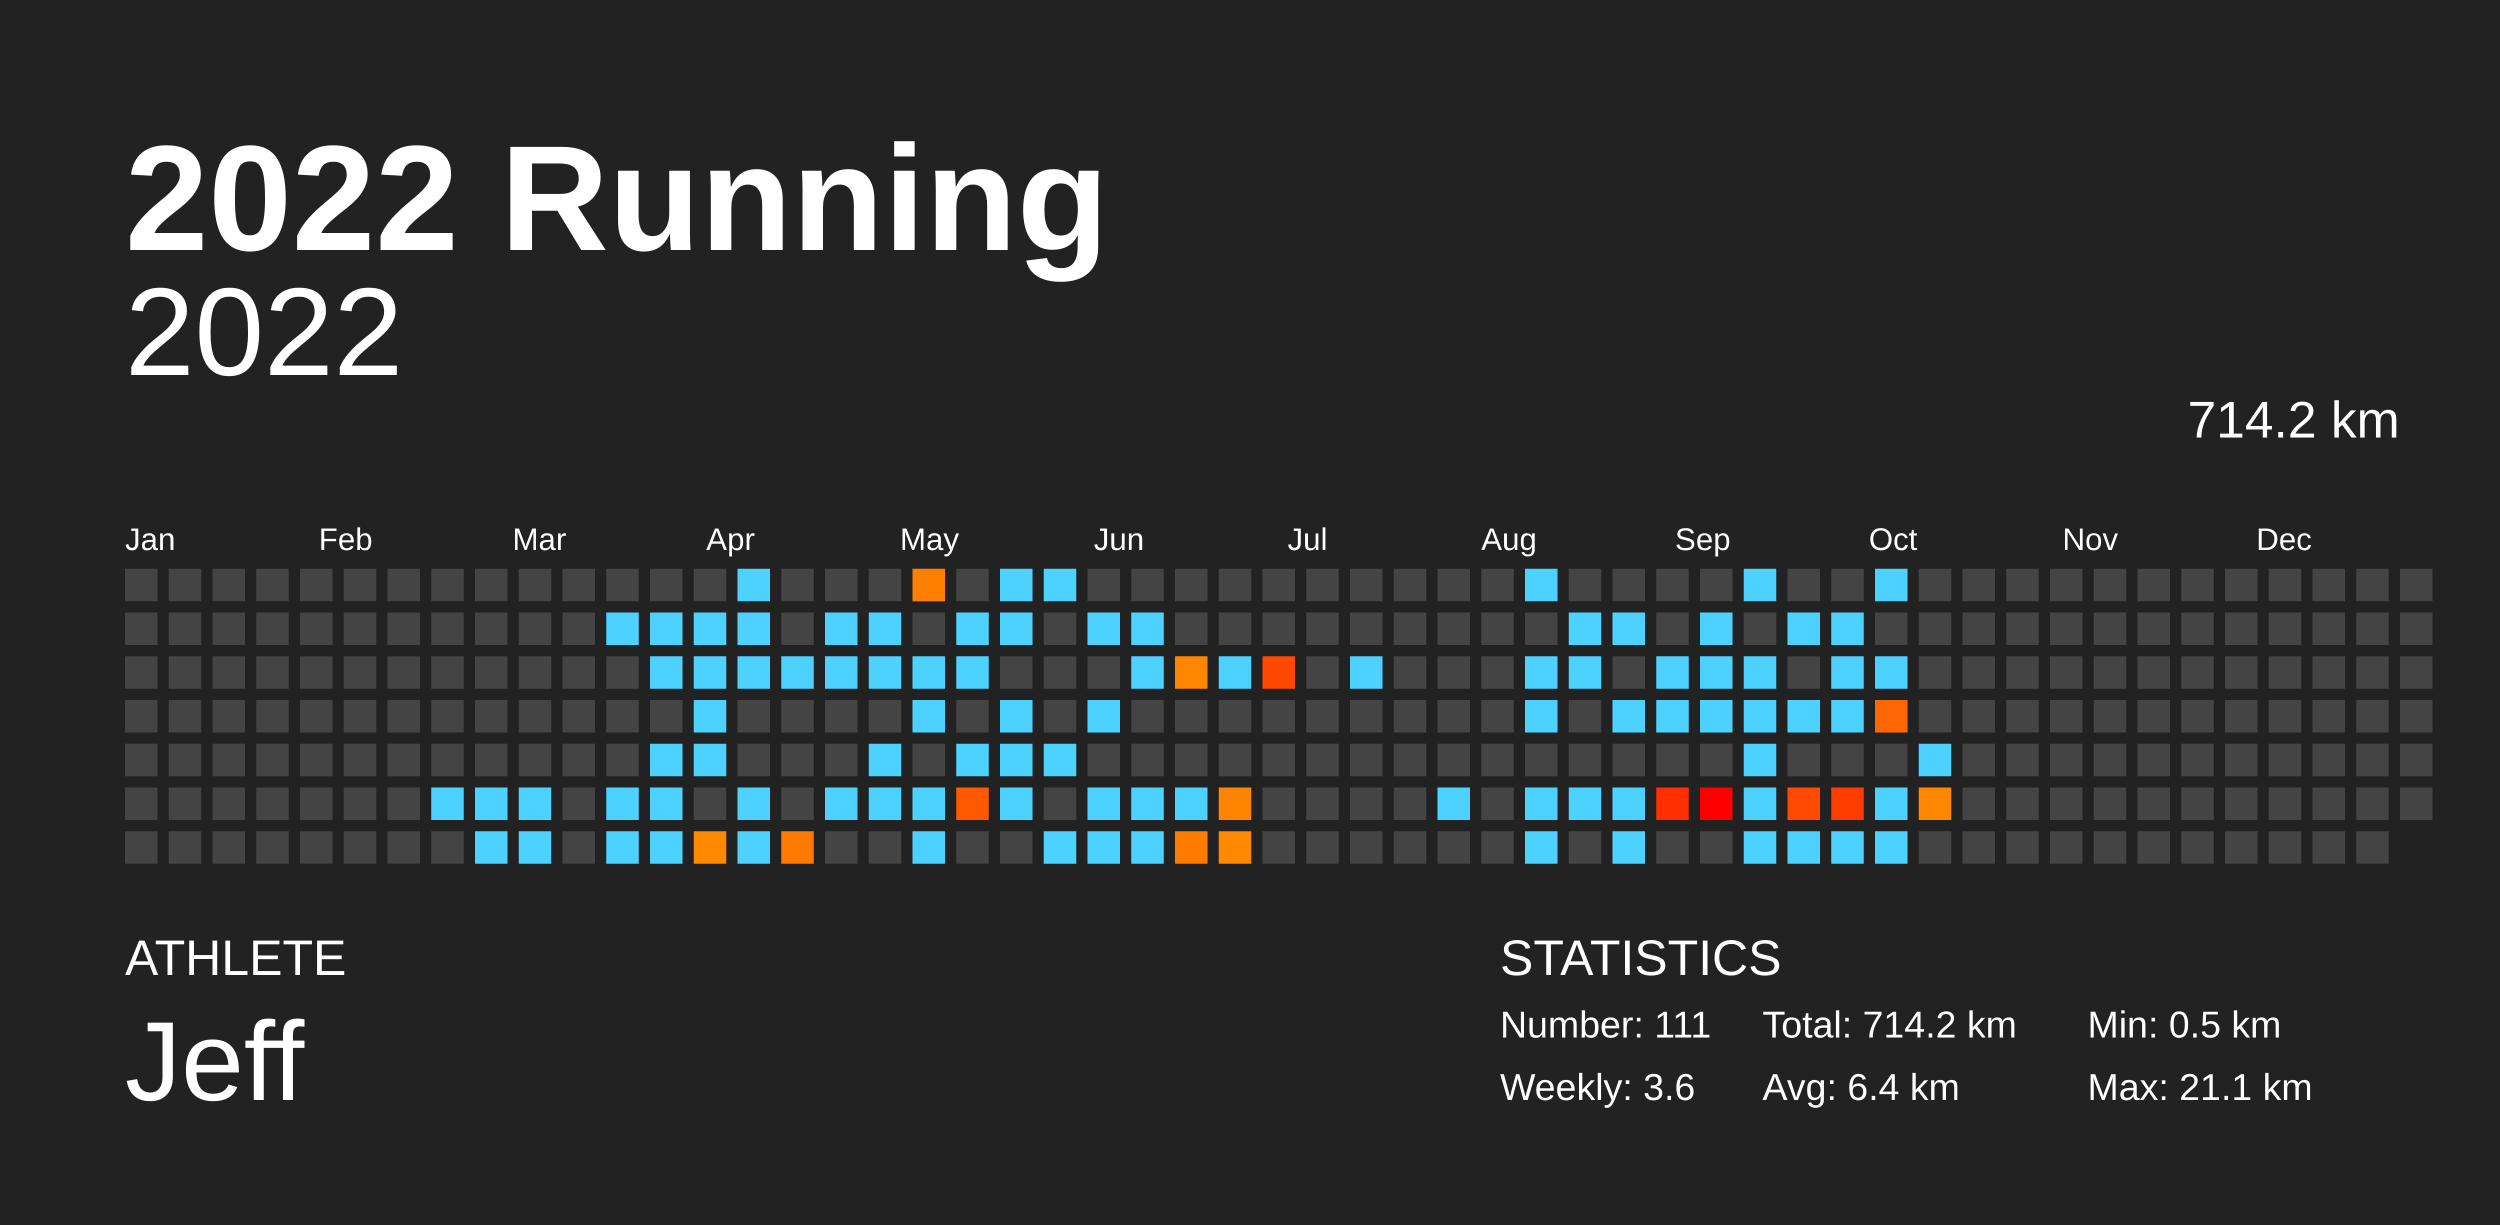
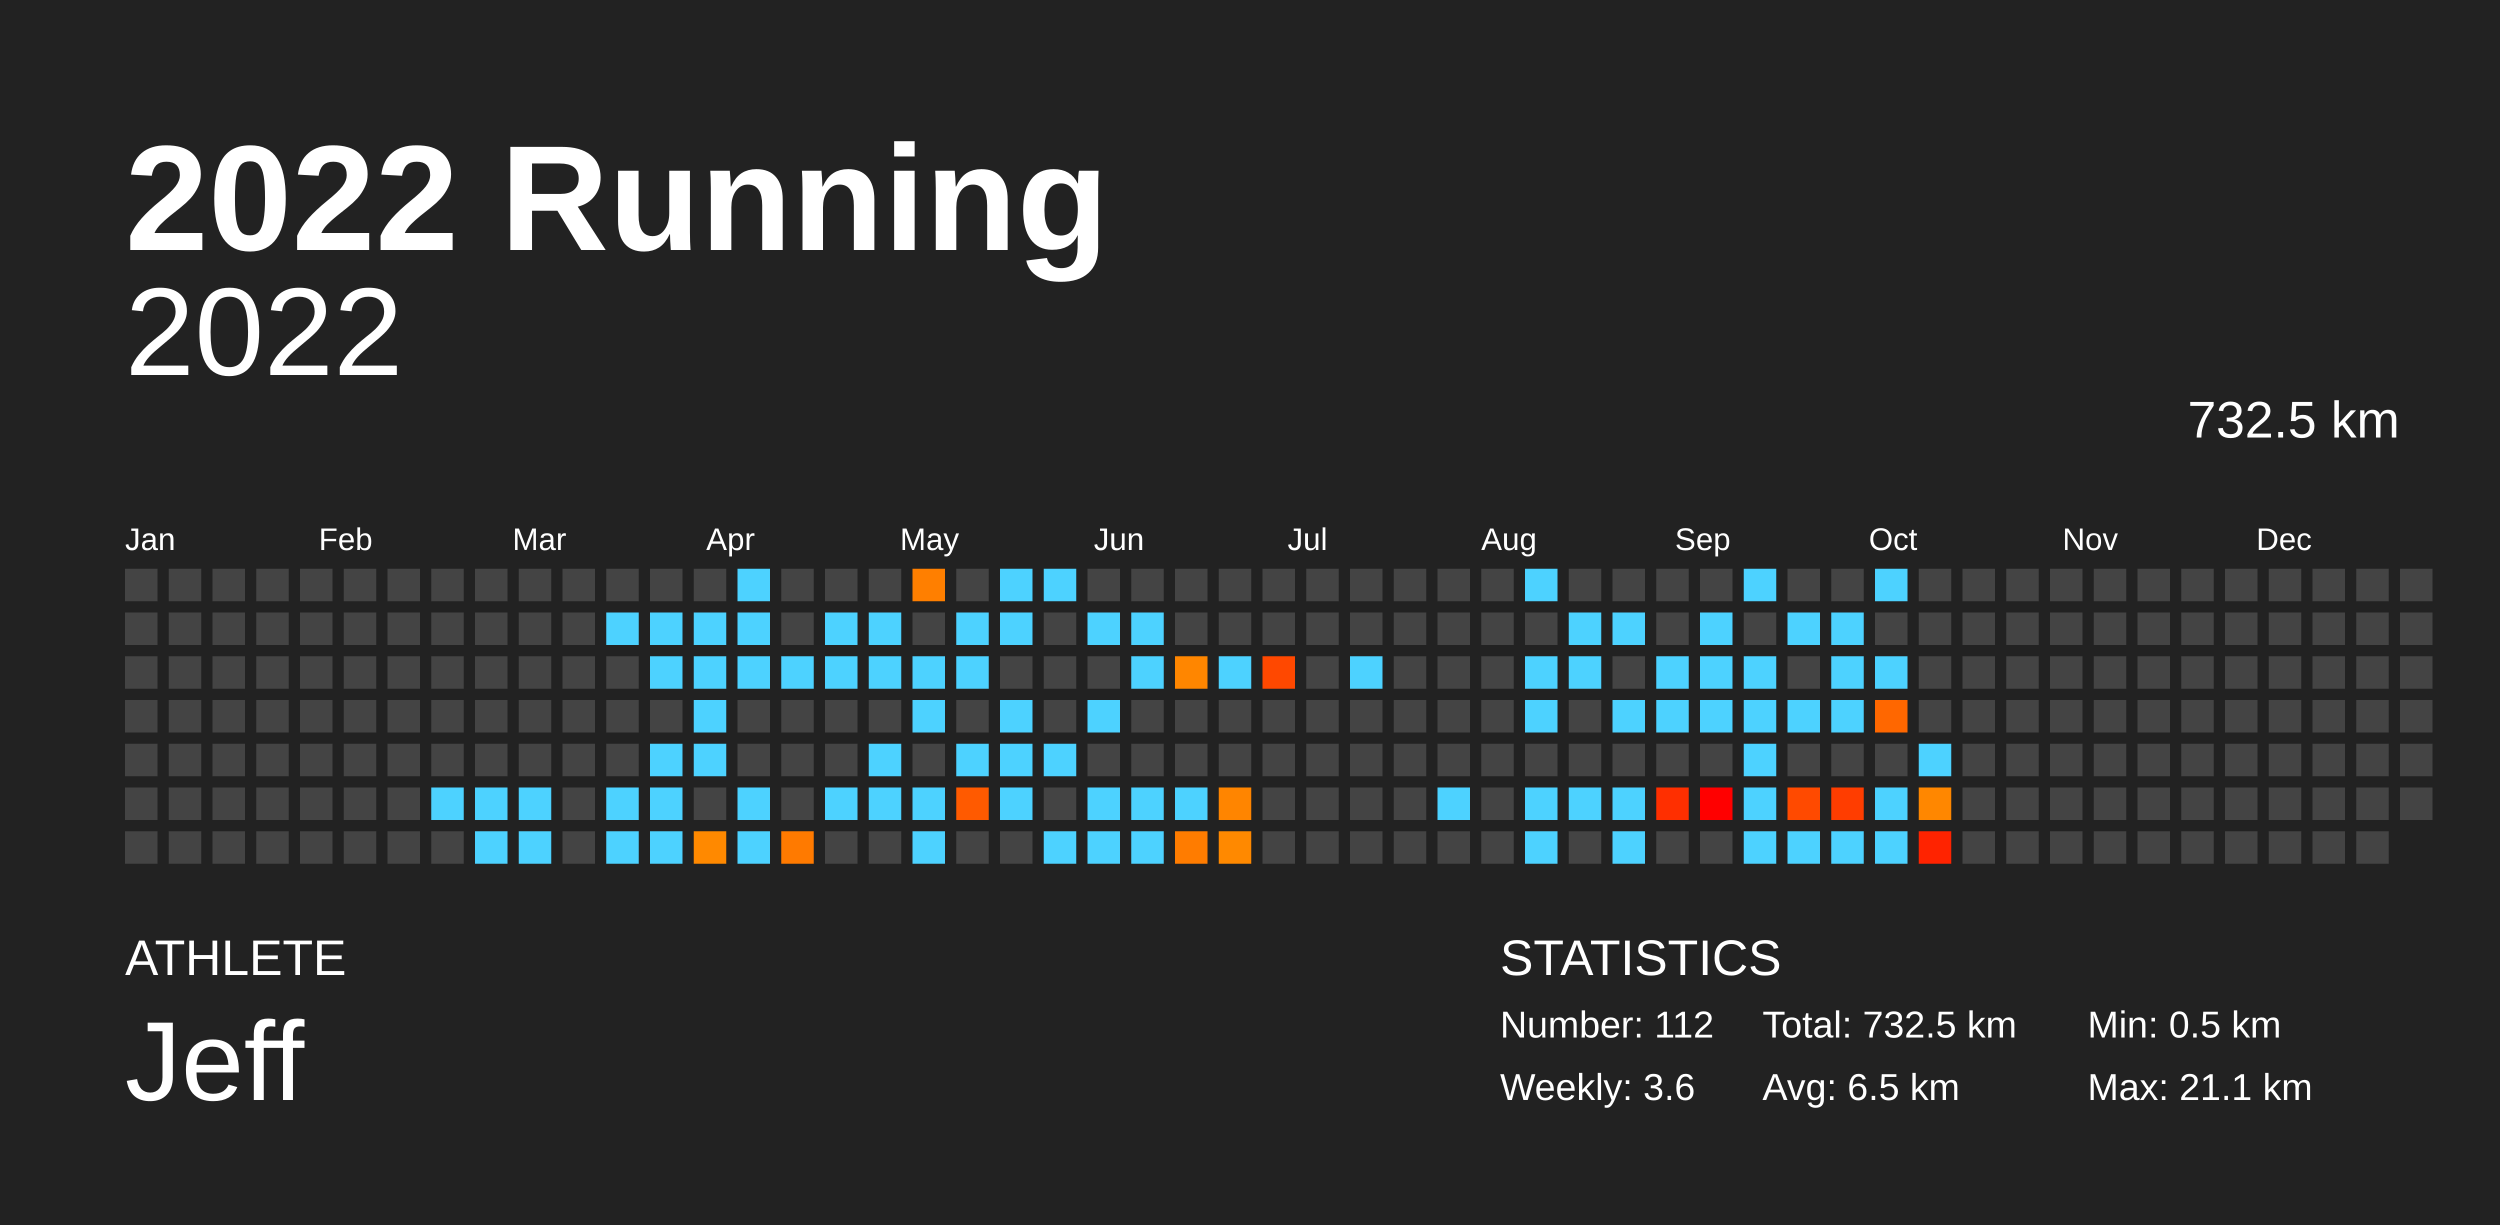
<svg xmlns="http://www.w3.org/2000/svg" baseProfile="full" height="98mm" version="1.1" viewBox="0,0,200,98" width="200mm">
  <defs />
  <rect fill="#222222" height="98" width="200" x="0" y="0" />
  <text fill="#FFFFFF" style="font-size:12px; font-family:Arial; font-weight:bold;" x="10" y="20">2022 Running</text>
  <text fill="#FFFFFF" style="font-size:4px; font-family:Arial" x="10" y="78">ATHLETE</text>
  <text fill="#FFFFFF" style="font-size:9px; font-family:Arial" x="10" y="88">Jeff</text>
  <text fill="#FFFFFF" style="font-size:4px; font-family:Arial" x="120" y="78">STATISTICS</text>
-   <text fill="#FFFFFF" style="font-size:3px; font-family:Arial" x="120" y="83">Number: 111</text>
+   <text fill="#FFFFFF" style="font-size:3px; font-family:Arial" x="120" y="83">Number: 112</text>
  <text fill="#FFFFFF" style="font-size:3px; font-family:Arial" x="120" y="88">Weekly: 3.6</text>
-   <text fill="#FFFFFF" style="font-size:3px; font-family:Arial" x="141" y="83">Total: 714.2 km</text>
-   <text fill="#FFFFFF" style="font-size:3px; font-family:Arial" x="141" y="88">Avg: 6.4 km</text>
+   <text fill="#FFFFFF" style="font-size:3px; font-family:Arial" x="141" y="83">Total: 732.5 km</text>
+   <text fill="#FFFFFF" style="font-size:3px; font-family:Arial" x="141" y="88">Avg: 6.5 km</text>
  <text fill="#FFFFFF" style="font-size:3px; font-family:Arial" x="167" y="83">Min: 0.5 km</text>
  <text fill="#FFFFFF" style="font-size:3px; font-family:Arial" x="167" y="88">Max: 21.1 km</text>
  <text alignment-baseline="hanging" fill="#FFFFFF" style="font-size:10.0px; font-family:Arial;" x="10" y="30">2022</text>
-   <text alignment-baseline="hanging" fill="#FFFFFF" style="font-size:4.125px; font-family:Arial;" x="175" y="35">714.2 km</text>
+   <text alignment-baseline="hanging" fill="#FFFFFF" style="font-size:4.125px; font-family:Arial;" x="175" y="35">732.5 km</text>
  <text fill="#FFFFFF" style="font-size:2.5px; font-family:Arial" x="10.0" y="44">Jan</text>
  <text fill="#FFFFFF" style="font-size:2.5px; font-family:Arial" x="25.5" y="44">Feb</text>
  <text fill="#FFFFFF" style="font-size:2.5px; font-family:Arial" x="41.0" y="44">Mar</text>
  <text fill="#FFFFFF" style="font-size:2.5px; font-family:Arial" x="56.5" y="44">Apr</text>
  <text fill="#FFFFFF" style="font-size:2.5px; font-family:Arial" x="72.0" y="44">May</text>
  <text fill="#FFFFFF" style="font-size:2.5px; font-family:Arial" x="87.5" y="44">Jun</text>
  <text fill="#FFFFFF" style="font-size:2.5px; font-family:Arial" x="103.0" y="44">Jul</text>
  <text fill="#FFFFFF" style="font-size:2.5px; font-family:Arial" x="118.5" y="44">Aug</text>
  <text fill="#FFFFFF" style="font-size:2.5px; font-family:Arial" x="134.0" y="44">Sep</text>
  <text fill="#FFFFFF" style="font-size:2.5px; font-family:Arial" x="149.5" y="44">Oct</text>
  <text fill="#FFFFFF" style="font-size:2.5px; font-family:Arial" x="165.0" y="44">Nov</text>
  <text fill="#FFFFFF" style="font-size:2.5px; font-family:Arial" x="180.5" y="44">Dec</text>
  <rect fill="#444444" height="2.6" width="2.6" x="10.0" y="45.5" />
  <rect fill="#444444" height="2.6" width="2.6" x="10.0" y="49.0" />
  <rect fill="#444444" height="2.6" width="2.6" x="10.0" y="52.5" />
  <rect fill="#444444" height="2.6" width="2.6" x="10.0" y="56.0" />
  <rect fill="#444444" height="2.6" width="2.6" x="10.0" y="59.5" />
  <rect fill="#444444" height="2.6" width="2.6" x="10.0" y="63.0" />
  <rect fill="#444444" height="2.6" width="2.6" x="10.0" y="66.5" />
  <rect fill="#444444" height="2.6" width="2.6" x="13.5" y="45.5" />
  <rect fill="#444444" height="2.6" width="2.6" x="13.5" y="49.0" />
  <rect fill="#444444" height="2.6" width="2.6" x="13.5" y="52.5" />
  <rect fill="#444444" height="2.6" width="2.6" x="13.5" y="56.0" />
  <rect fill="#444444" height="2.6" width="2.6" x="13.5" y="59.5" />
  <rect fill="#444444" height="2.6" width="2.6" x="13.5" y="63.0" />
  <rect fill="#444444" height="2.6" width="2.6" x="13.5" y="66.5" />
  <rect fill="#444444" height="2.6" width="2.6" x="17.0" y="45.5" />
  <rect fill="#444444" height="2.6" width="2.6" x="17.0" y="49.0" />
  <rect fill="#444444" height="2.6" width="2.6" x="17.0" y="52.5" />
  <rect fill="#444444" height="2.6" width="2.6" x="17.0" y="56.0" />
  <rect fill="#444444" height="2.6" width="2.6" x="17.0" y="59.5" />
  <rect fill="#444444" height="2.6" width="2.6" x="17.0" y="63.0" />
  <rect fill="#444444" height="2.6" width="2.6" x="17.0" y="66.5" />
  <rect fill="#444444" height="2.6" width="2.6" x="20.5" y="45.5" />
  <rect fill="#444444" height="2.6" width="2.6" x="20.5" y="49.0" />
  <rect fill="#444444" height="2.6" width="2.6" x="20.5" y="52.5" />
  <rect fill="#444444" height="2.6" width="2.6" x="20.5" y="56.0" />
  <rect fill="#444444" height="2.6" width="2.6" x="20.5" y="59.5" />
  <rect fill="#444444" height="2.6" width="2.6" x="20.5" y="63.0" />
  <rect fill="#444444" height="2.6" width="2.6" x="20.5" y="66.5" />
  <rect fill="#444444" height="2.6" width="2.6" x="24.0" y="45.5" />
  <rect fill="#444444" height="2.6" width="2.6" x="24.0" y="49.0" />
  <rect fill="#444444" height="2.6" width="2.6" x="24.0" y="52.5" />
  <rect fill="#444444" height="2.6" width="2.6" x="24.0" y="56.0" />
  <rect fill="#444444" height="2.6" width="2.6" x="24.0" y="59.5" />
  <rect fill="#444444" height="2.6" width="2.6" x="24.0" y="63.0" />
  <rect fill="#444444" height="2.6" width="2.6" x="24.0" y="66.5" />
  <rect fill="#444444" height="2.6" width="2.6" x="27.5" y="45.5" />
  <rect fill="#444444" height="2.6" width="2.6" x="27.5" y="49.0" />
  <rect fill="#444444" height="2.6" width="2.6" x="27.5" y="52.5" />
  <rect fill="#444444" height="2.6" width="2.6" x="27.5" y="56.0" />
  <rect fill="#444444" height="2.6" width="2.6" x="27.5" y="59.5" />
  <rect fill="#444444" height="2.6" width="2.6" x="27.5" y="63.0" />
  <rect fill="#444444" height="2.6" width="2.6" x="27.5" y="66.5" />
  <rect fill="#444444" height="2.6" width="2.6" x="31.0" y="45.5" />
  <rect fill="#444444" height="2.6" width="2.6" x="31.0" y="49.0" />
  <rect fill="#444444" height="2.6" width="2.6" x="31.0" y="52.5" />
  <rect fill="#444444" height="2.6" width="2.6" x="31.0" y="56.0" />
  <rect fill="#444444" height="2.6" width="2.6" x="31.0" y="59.5" />
  <rect fill="#444444" height="2.6" width="2.6" x="31.0" y="63.0" />
  <rect fill="#444444" height="2.6" width="2.6" x="31.0" y="66.5" />
  <rect fill="#444444" height="2.6" width="2.6" x="34.5" y="45.5" />
  <rect fill="#444444" height="2.6" width="2.6" x="34.5" y="49.0" />
  <rect fill="#444444" height="2.6" width="2.6" x="34.5" y="52.5" />
  <rect fill="#444444" height="2.6" width="2.6" x="34.5" y="56.0" />
  <rect fill="#444444" height="2.6" width="2.6" x="34.5" y="59.5" />
  <rect fill="#4dd2ff" height="2.6" width="2.6" x="34.5" y="63.0" />
  <rect fill="#444444" height="2.6" width="2.6" x="34.5" y="66.5" />
  <rect fill="#444444" height="2.6" width="2.6" x="38.0" y="45.5" />
  <rect fill="#444444" height="2.6" width="2.6" x="38.0" y="49.0" />
  <rect fill="#444444" height="2.6" width="2.6" x="38.0" y="52.5" />
  <rect fill="#444444" height="2.6" width="2.6" x="38.0" y="56.0" />
  <rect fill="#444444" height="2.6" width="2.6" x="38.0" y="59.5" />
  <rect fill="#4dd2ff" height="2.6" width="2.6" x="38.0" y="63.0" />
  <rect fill="#4dd2ff" height="2.6" width="2.6" x="38.0" y="66.5" />
  <rect fill="#444444" height="2.6" width="2.6" x="41.5" y="45.5" />
  <rect fill="#444444" height="2.6" width="2.6" x="41.5" y="49.0" />
  <rect fill="#444444" height="2.6" width="2.6" x="41.5" y="52.5" />
  <rect fill="#444444" height="2.6" width="2.6" x="41.5" y="56.0" />
  <rect fill="#444444" height="2.6" width="2.6" x="41.5" y="59.5" />
  <rect fill="#4dd2ff" height="2.6" width="2.6" x="41.5" y="63.0" />
  <rect fill="#4dd2ff" height="2.6" width="2.6" x="41.5" y="66.5" />
  <rect fill="#444444" height="2.6" width="2.6" x="45.0" y="45.5" />
  <rect fill="#444444" height="2.6" width="2.6" x="45.0" y="49.0" />
  <rect fill="#444444" height="2.6" width="2.6" x="45.0" y="52.5" />
  <rect fill="#444444" height="2.6" width="2.6" x="45.0" y="56.0" />
  <rect fill="#444444" height="2.6" width="2.6" x="45.0" y="59.5" />
  <rect fill="#444444" height="2.6" width="2.6" x="45.0" y="63.0" />
  <rect fill="#444444" height="2.6" width="2.6" x="45.0" y="66.5" />
  <rect fill="#444444" height="2.6" width="2.6" x="48.5" y="45.5" />
  <rect fill="#4dd2ff" height="2.6" width="2.6" x="48.5" y="49.0" />
  <rect fill="#444444" height="2.6" width="2.6" x="48.5" y="52.5" />
  <rect fill="#444444" height="2.6" width="2.6" x="48.5" y="56.0" />
  <rect fill="#444444" height="2.6" width="2.6" x="48.5" y="59.5" />
  <rect fill="#4dd2ff" height="2.6" width="2.6" x="48.5" y="63.0" />
  <rect fill="#4dd2ff" height="2.6" width="2.6" x="48.5" y="66.5" />
  <rect fill="#444444" height="2.6" width="2.6" x="52.0" y="45.5" />
  <rect fill="#4dd2ff" height="2.6" width="2.6" x="52.0" y="49.0" />
  <rect fill="#4dd2ff" height="2.6" width="2.6" x="52.0" y="52.5" />
  <rect fill="#444444" height="2.6" width="2.6" x="52.0" y="56.0" />
  <rect fill="#4dd2ff" height="2.6" width="2.6" x="52.0" y="59.5" />
  <rect fill="#4dd2ff" height="2.6" width="2.6" x="52.0" y="63.0" />
  <rect fill="#4dd2ff" height="2.6" width="2.6" x="52.0" y="66.5" />
  <rect fill="#444444" height="2.6" width="2.6" x="55.5" y="45.5" />
  <rect fill="#4dd2ff" height="2.6" width="2.6" x="55.5" y="49.0" />
  <rect fill="#4dd2ff" height="2.6" width="2.6" x="55.5" y="52.5" />
  <rect fill="#4dd2ff" height="2.6" width="2.6" x="55.5" y="56.0" />
  <rect fill="#4dd2ff" height="2.6" width="2.6" x="55.5" y="59.5" />
  <rect fill="#444444" height="2.6" width="2.6" x="55.5" y="63.0" />
  <rect fill="#ff8900" height="2.6" width="2.6" x="55.5" y="66.5" />
  <rect fill="#4dd2ff" height="2.6" width="2.6" x="59.0" y="45.5" />
  <rect fill="#4dd2ff" height="2.6" width="2.6" x="59.0" y="49.0" />
  <rect fill="#4dd2ff" height="2.6" width="2.6" x="59.0" y="52.5" />
  <rect fill="#444444" height="2.6" width="2.6" x="59.0" y="56.0" />
  <rect fill="#444444" height="2.6" width="2.6" x="59.0" y="59.5" />
  <rect fill="#4dd2ff" height="2.6" width="2.6" x="59.0" y="63.0" />
  <rect fill="#4dd2ff" height="2.6" width="2.6" x="59.0" y="66.5" />
  <rect fill="#444444" height="2.6" width="2.6" x="62.5" y="45.5" />
  <rect fill="#444444" height="2.6" width="2.6" x="62.5" y="49.0" />
  <rect fill="#4dd2ff" height="2.6" width="2.6" x="62.5" y="52.5" />
  <rect fill="#444444" height="2.6" width="2.6" x="62.5" y="56.0" />
  <rect fill="#444444" height="2.6" width="2.6" x="62.5" y="59.5" />
  <rect fill="#444444" height="2.6" width="2.6" x="62.5" y="63.0" />
  <rect fill="#ff7a00" height="2.6" width="2.6" x="62.5" y="66.5" />
  <rect fill="#444444" height="2.6" width="2.6" x="66.0" y="45.5" />
  <rect fill="#4dd2ff" height="2.6" width="2.6" x="66.0" y="49.0" />
  <rect fill="#4dd2ff" height="2.6" width="2.6" x="66.0" y="52.5" />
  <rect fill="#444444" height="2.6" width="2.6" x="66.0" y="56.0" />
  <rect fill="#444444" height="2.6" width="2.6" x="66.0" y="59.5" />
  <rect fill="#4dd2ff" height="2.6" width="2.6" x="66.0" y="63.0" />
  <rect fill="#444444" height="2.6" width="2.6" x="66.0" y="66.5" />
  <rect fill="#444444" height="2.6" width="2.6" x="69.5" y="45.5" />
  <rect fill="#4dd2ff" height="2.6" width="2.6" x="69.5" y="49.0" />
  <rect fill="#4dd2ff" height="2.6" width="2.6" x="69.5" y="52.5" />
  <rect fill="#444444" height="2.6" width="2.6" x="69.5" y="56.0" />
  <rect fill="#4dd2ff" height="2.6" width="2.6" x="69.5" y="59.5" />
  <rect fill="#4dd2ff" height="2.6" width="2.6" x="69.5" y="63.0" />
  <rect fill="#444444" height="2.6" width="2.6" x="69.5" y="66.5" />
  <rect fill="#ff7f00" height="2.6" width="2.6" x="73.0" y="45.5" />
  <rect fill="#444444" height="2.6" width="2.6" x="73.0" y="49.0" />
  <rect fill="#4dd2ff" height="2.6" width="2.6" x="73.0" y="52.5" />
  <rect fill="#4dd2ff" height="2.6" width="2.6" x="73.0" y="56.0" />
  <rect fill="#444444" height="2.6" width="2.6" x="73.0" y="59.5" />
  <rect fill="#4dd2ff" height="2.6" width="2.6" x="73.0" y="63.0" />
  <rect fill="#4dd2ff" height="2.6" width="2.6" x="73.0" y="66.5" />
  <rect fill="#444444" height="2.6" width="2.6" x="76.5" y="45.5" />
  <rect fill="#4dd2ff" height="2.6" width="2.6" x="76.5" y="49.0" />
  <rect fill="#4dd2ff" height="2.6" width="2.6" x="76.5" y="52.5" />
  <rect fill="#444444" height="2.6" width="2.6" x="76.5" y="56.0" />
  <rect fill="#4dd2ff" height="2.6" width="2.6" x="76.5" y="59.5" />
  <rect fill="#ff5a00" height="2.6" width="2.6" x="76.5" y="63.0" />
  <rect fill="#444444" height="2.6" width="2.6" x="76.5" y="66.5" />
  <rect fill="#4dd2ff" height="2.6" width="2.6" x="80.0" y="45.5" />
  <rect fill="#4dd2ff" height="2.6" width="2.6" x="80.0" y="49.0" />
  <rect fill="#444444" height="2.6" width="2.6" x="80.0" y="52.5" />
  <rect fill="#4dd2ff" height="2.6" width="2.6" x="80.0" y="56.0" />
  <rect fill="#4dd2ff" height="2.6" width="2.6" x="80.0" y="59.5" />
  <rect fill="#4dd2ff" height="2.6" width="2.6" x="80.0" y="63.0" />
  <rect fill="#444444" height="2.6" width="2.6" x="80.0" y="66.5" />
  <rect fill="#4dd2ff" height="2.6" width="2.6" x="83.5" y="45.5" />
  <rect fill="#444444" height="2.6" width="2.6" x="83.5" y="49.0" />
  <rect fill="#444444" height="2.6" width="2.6" x="83.5" y="52.5" />
  <rect fill="#444444" height="2.6" width="2.6" x="83.5" y="56.0" />
  <rect fill="#4dd2ff" height="2.6" width="2.6" x="83.5" y="59.5" />
  <rect fill="#444444" height="2.6" width="2.6" x="83.5" y="63.0" />
  <rect fill="#4dd2ff" height="2.6" width="2.6" x="83.5" y="66.5" />
  <rect fill="#444444" height="2.6" width="2.6" x="87.0" y="45.5" />
  <rect fill="#4dd2ff" height="2.6" width="2.6" x="87.0" y="49.0" />
  <rect fill="#444444" height="2.6" width="2.6" x="87.0" y="52.5" />
  <rect fill="#4dd2ff" height="2.6" width="2.6" x="87.0" y="56.0" />
  <rect fill="#444444" height="2.6" width="2.6" x="87.0" y="59.5" />
  <rect fill="#4dd2ff" height="2.6" width="2.6" x="87.0" y="63.0" />
  <rect fill="#4dd2ff" height="2.6" width="2.6" x="87.0" y="66.5" />
  <rect fill="#444444" height="2.6" width="2.6" x="90.5" y="45.5" />
  <rect fill="#4dd2ff" height="2.6" width="2.6" x="90.5" y="49.0" />
  <rect fill="#4dd2ff" height="2.6" width="2.6" x="90.5" y="52.5" />
  <rect fill="#444444" height="2.6" width="2.6" x="90.5" y="56.0" />
  <rect fill="#444444" height="2.6" width="2.6" x="90.5" y="59.5" />
  <rect fill="#4dd2ff" height="2.6" width="2.6" x="90.5" y="63.0" />
  <rect fill="#4dd2ff" height="2.6" width="2.6" x="90.5" y="66.5" />
  <rect fill="#444444" height="2.6" width="2.6" x="94.0" y="45.5" />
  <rect fill="#444444" height="2.6" width="2.6" x="94.0" y="49.0" />
  <rect fill="#ff8600" height="2.6" width="2.6" x="94.0" y="52.5" />
  <rect fill="#444444" height="2.6" width="2.6" x="94.0" y="56.0" />
  <rect fill="#444444" height="2.6" width="2.6" x="94.0" y="59.5" />
  <rect fill="#4dd2ff" height="2.6" width="2.6" x="94.0" y="63.0" />
  <rect fill="#ff7c00" height="2.6" width="2.6" x="94.0" y="66.5" />
  <rect fill="#444444" height="2.6" width="2.6" x="97.5" y="45.5" />
  <rect fill="#444444" height="2.6" width="2.6" x="97.5" y="49.0" />
  <rect fill="#4dd2ff" height="2.6" width="2.6" x="97.5" y="52.5" />
  <rect fill="#444444" height="2.6" width="2.6" x="97.5" y="56.0" />
  <rect fill="#444444" height="2.6" width="2.6" x="97.5" y="59.5" />
  <rect fill="#ff8500" height="2.6" width="2.6" x="97.5" y="63.0" />
  <rect fill="#ff8900" height="2.6" width="2.6" x="97.5" y="66.5" />
  <rect fill="#444444" height="2.6" width="2.6" x="101.0" y="45.5" />
  <rect fill="#444444" height="2.6" width="2.6" x="101.0" y="49.0" />
  <rect fill="#ff4800" height="2.6" width="2.6" x="101.0" y="52.5" />
  <rect fill="#444444" height="2.6" width="2.6" x="101.0" y="56.0" />
  <rect fill="#444444" height="2.6" width="2.6" x="101.0" y="59.5" />
  <rect fill="#444444" height="2.6" width="2.6" x="101.0" y="63.0" />
  <rect fill="#444444" height="2.6" width="2.6" x="101.0" y="66.5" />
  <rect fill="#444444" height="2.6" width="2.6" x="104.5" y="45.5" />
  <rect fill="#444444" height="2.6" width="2.6" x="104.5" y="49.0" />
  <rect fill="#444444" height="2.6" width="2.6" x="104.5" y="52.5" />
  <rect fill="#444444" height="2.6" width="2.6" x="104.5" y="56.0" />
  <rect fill="#444444" height="2.6" width="2.6" x="104.5" y="59.5" />
  <rect fill="#444444" height="2.6" width="2.6" x="104.5" y="63.0" />
  <rect fill="#444444" height="2.6" width="2.6" x="104.5" y="66.5" />
  <rect fill="#444444" height="2.6" width="2.6" x="108.0" y="45.5" />
  <rect fill="#444444" height="2.6" width="2.6" x="108.0" y="49.0" />
  <rect fill="#4dd2ff" height="2.6" width="2.6" x="108.0" y="52.5" />
  <rect fill="#444444" height="2.6" width="2.6" x="108.0" y="56.0" />
  <rect fill="#444444" height="2.6" width="2.6" x="108.0" y="59.5" />
  <rect fill="#444444" height="2.6" width="2.6" x="108.0" y="63.0" />
  <rect fill="#444444" height="2.6" width="2.6" x="108.0" y="66.5" />
  <rect fill="#444444" height="2.6" width="2.6" x="111.5" y="45.5" />
  <rect fill="#444444" height="2.6" width="2.6" x="111.5" y="49.0" />
  <rect fill="#444444" height="2.6" width="2.6" x="111.5" y="52.5" />
  <rect fill="#444444" height="2.6" width="2.6" x="111.5" y="56.0" />
  <rect fill="#444444" height="2.6" width="2.6" x="111.5" y="59.5" />
  <rect fill="#444444" height="2.6" width="2.6" x="111.5" y="63.0" />
  <rect fill="#444444" height="2.6" width="2.6" x="111.5" y="66.5" />
  <rect fill="#444444" height="2.6" width="2.6" x="115.0" y="45.5" />
  <rect fill="#444444" height="2.6" width="2.6" x="115.0" y="49.0" />
  <rect fill="#444444" height="2.6" width="2.6" x="115.0" y="52.5" />
  <rect fill="#444444" height="2.6" width="2.6" x="115.0" y="56.0" />
  <rect fill="#444444" height="2.6" width="2.6" x="115.0" y="59.5" />
  <rect fill="#4dd2ff" height="2.6" width="2.6" x="115.0" y="63.0" />
  <rect fill="#444444" height="2.6" width="2.6" x="115.0" y="66.5" />
  <rect fill="#444444" height="2.6" width="2.6" x="118.5" y="45.5" />
  <rect fill="#444444" height="2.6" width="2.6" x="118.5" y="49.0" />
  <rect fill="#444444" height="2.6" width="2.6" x="118.5" y="52.5" />
  <rect fill="#444444" height="2.6" width="2.6" x="118.5" y="56.0" />
  <rect fill="#444444" height="2.6" width="2.6" x="118.5" y="59.5" />
  <rect fill="#444444" height="2.6" width="2.6" x="118.5" y="63.0" />
  <rect fill="#444444" height="2.6" width="2.6" x="118.5" y="66.5" />
  <rect fill="#4dd2ff" height="2.6" width="2.6" x="122.0" y="45.5" />
  <rect fill="#444444" height="2.6" width="2.6" x="122.0" y="49.0" />
  <rect fill="#4dd2ff" height="2.6" width="2.6" x="122.0" y="52.5" />
  <rect fill="#4dd2ff" height="2.6" width="2.6" x="122.0" y="56.0" />
  <rect fill="#444444" height="2.6" width="2.6" x="122.0" y="59.5" />
  <rect fill="#4dd2ff" height="2.6" width="2.6" x="122.0" y="63.0" />
  <rect fill="#4dd2ff" height="2.6" width="2.6" x="122.0" y="66.5" />
  <rect fill="#444444" height="2.6" width="2.6" x="125.5" y="45.5" />
  <rect fill="#4dd2ff" height="2.6" width="2.6" x="125.5" y="49.0" />
  <rect fill="#4dd2ff" height="2.6" width="2.6" x="125.5" y="52.5" />
  <rect fill="#444444" height="2.6" width="2.6" x="125.5" y="56.0" />
  <rect fill="#444444" height="2.6" width="2.6" x="125.5" y="59.5" />
  <rect fill="#4dd2ff" height="2.6" width="2.6" x="125.5" y="63.0" />
  <rect fill="#444444" height="2.6" width="2.6" x="125.5" y="66.5" />
  <rect fill="#444444" height="2.6" width="2.6" x="129.0" y="45.5" />
  <rect fill="#4dd2ff" height="2.6" width="2.6" x="129.0" y="49.0" />
  <rect fill="#444444" height="2.6" width="2.6" x="129.0" y="52.5" />
  <rect fill="#4dd2ff" height="2.6" width="2.6" x="129.0" y="56.0" />
  <rect fill="#444444" height="2.6" width="2.6" x="129.0" y="59.5" />
  <rect fill="#4dd2ff" height="2.6" width="2.6" x="129.0" y="63.0" />
  <rect fill="#4dd2ff" height="2.6" width="2.6" x="129.0" y="66.5" />
  <rect fill="#444444" height="2.6" width="2.6" x="132.5" y="45.5" />
  <rect fill="#444444" height="2.6" width="2.6" x="132.5" y="49.0" />
  <rect fill="#4dd2ff" height="2.6" width="2.6" x="132.5" y="52.5" />
  <rect fill="#4dd2ff" height="2.6" width="2.6" x="132.5" y="56.0" />
  <rect fill="#444444" height="2.6" width="2.6" x="132.5" y="59.5" />
  <rect fill="#ff2f00" height="2.6" width="2.6" x="132.5" y="63.0" />
  <rect fill="#444444" height="2.6" width="2.6" x="132.5" y="66.5" />
  <rect fill="#444444" height="2.6" width="2.6" x="136.0" y="45.5" />
  <rect fill="#4dd2ff" height="2.6" width="2.6" x="136.0" y="49.0" />
  <rect fill="#4dd2ff" height="2.6" width="2.6" x="136.0" y="52.5" />
  <rect fill="#4dd2ff" height="2.6" width="2.6" x="136.0" y="56.0" />
  <rect fill="#444444" height="2.6" width="2.6" x="136.0" y="59.5" />
  <rect fill="red" height="2.6" width="2.6" x="136.0" y="63.0" />
  <rect fill="#444444" height="2.6" width="2.6" x="136.0" y="66.5" />
  <rect fill="#4dd2ff" height="2.6" width="2.6" x="139.5" y="45.5" />
  <rect fill="#444444" height="2.6" width="2.6" x="139.5" y="49.0" />
  <rect fill="#4dd2ff" height="2.6" width="2.6" x="139.5" y="52.5" />
  <rect fill="#4dd2ff" height="2.6" width="2.6" x="139.5" y="56.0" />
  <rect fill="#4dd2ff" height="2.6" width="2.6" x="139.5" y="59.5" />
  <rect fill="#4dd2ff" height="2.6" width="2.6" x="139.5" y="63.0" />
  <rect fill="#4dd2ff" height="2.6" width="2.6" x="139.5" y="66.5" />
  <rect fill="#444444" height="2.6" width="2.6" x="143.0" y="45.5" />
  <rect fill="#4dd2ff" height="2.6" width="2.6" x="143.0" y="49.0" />
  <rect fill="#444444" height="2.6" width="2.6" x="143.0" y="52.5" />
  <rect fill="#4dd2ff" height="2.6" width="2.6" x="143.0" y="56.0" />
  <rect fill="#444444" height="2.6" width="2.6" x="143.0" y="59.5" />
  <rect fill="#ff4a00" height="2.6" width="2.6" x="143.0" y="63.0" />
  <rect fill="#4dd2ff" height="2.6" width="2.6" x="143.0" y="66.5" />
  <rect fill="#444444" height="2.6" width="2.6" x="146.5" y="45.5" />
  <rect fill="#4dd2ff" height="2.6" width="2.6" x="146.5" y="49.0" />
  <rect fill="#4dd2ff" height="2.6" width="2.6" x="146.5" y="52.5" />
  <rect fill="#4dd2ff" height="2.6" width="2.6" x="146.5" y="56.0" />
  <rect fill="#444444" height="2.6" width="2.6" x="146.5" y="59.5" />
  <rect fill="#ff3d00" height="2.6" width="2.6" x="146.5" y="63.0" />
  <rect fill="#4dd2ff" height="2.6" width="2.6" x="146.5" y="66.5" />
  <rect fill="#4dd2ff" height="2.6" width="2.6" x="150.0" y="45.5" />
  <rect fill="#444444" height="2.6" width="2.6" x="150.0" y="49.0" />
  <rect fill="#4dd2ff" height="2.6" width="2.6" x="150.0" y="52.5" />
  <rect fill="#ff6700" height="2.6" width="2.6" x="150.0" y="56.0" />
  <rect fill="#444444" height="2.6" width="2.6" x="150.0" y="59.5" />
  <rect fill="#4dd2ff" height="2.6" width="2.6" x="150.0" y="63.0" />
  <rect fill="#4dd2ff" height="2.6" width="2.6" x="150.0" y="66.5" />
  <rect fill="#444444" height="2.6" width="2.6" x="153.5" y="45.5" />
  <rect fill="#444444" height="2.6" width="2.6" x="153.5" y="49.0" />
  <rect fill="#444444" height="2.6" width="2.6" x="153.5" y="52.5" />
  <rect fill="#444444" height="2.6" width="2.6" x="153.5" y="56.0" />
  <rect fill="#4dd2ff" height="2.6" width="2.6" x="153.5" y="59.5" />
  <rect fill="#ff8700" height="2.6" width="2.6" x="153.5" y="63.0" />
-   <rect fill="#444444" height="2.6" width="2.6" x="153.5" y="66.5" />
+   <rect fill="#ff2300" height="2.6" width="2.6" x="153.5" y="66.5" />
  <rect fill="#444444" height="2.6" width="2.6" x="157.0" y="45.5" />
  <rect fill="#444444" height="2.6" width="2.6" x="157.0" y="49.0" />
  <rect fill="#444444" height="2.6" width="2.6" x="157.0" y="52.5" />
  <rect fill="#444444" height="2.6" width="2.6" x="157.0" y="56.0" />
  <rect fill="#444444" height="2.6" width="2.6" x="157.0" y="59.5" />
  <rect fill="#444444" height="2.6" width="2.6" x="157.0" y="63.0" />
  <rect fill="#444444" height="2.6" width="2.6" x="157.0" y="66.5" />
  <rect fill="#444444" height="2.6" width="2.6" x="160.5" y="45.5" />
  <rect fill="#444444" height="2.6" width="2.6" x="160.5" y="49.0" />
  <rect fill="#444444" height="2.6" width="2.6" x="160.5" y="52.5" />
  <rect fill="#444444" height="2.6" width="2.6" x="160.5" y="56.0" />
  <rect fill="#444444" height="2.6" width="2.6" x="160.5" y="59.5" />
  <rect fill="#444444" height="2.6" width="2.6" x="160.5" y="63.0" />
  <rect fill="#444444" height="2.6" width="2.6" x="160.5" y="66.5" />
  <rect fill="#444444" height="2.6" width="2.6" x="164.0" y="45.5" />
  <rect fill="#444444" height="2.6" width="2.6" x="164.0" y="49.0" />
  <rect fill="#444444" height="2.6" width="2.6" x="164.0" y="52.5" />
  <rect fill="#444444" height="2.6" width="2.6" x="164.0" y="56.0" />
  <rect fill="#444444" height="2.6" width="2.6" x="164.0" y="59.5" />
  <rect fill="#444444" height="2.6" width="2.6" x="164.0" y="63.0" />
  <rect fill="#444444" height="2.6" width="2.6" x="164.0" y="66.5" />
  <rect fill="#444444" height="2.6" width="2.6" x="167.5" y="45.5" />
  <rect fill="#444444" height="2.6" width="2.6" x="167.5" y="49.0" />
  <rect fill="#444444" height="2.6" width="2.6" x="167.5" y="52.5" />
  <rect fill="#444444" height="2.6" width="2.6" x="167.5" y="56.0" />
  <rect fill="#444444" height="2.6" width="2.6" x="167.5" y="59.5" />
  <rect fill="#444444" height="2.6" width="2.6" x="167.5" y="63.0" />
  <rect fill="#444444" height="2.6" width="2.6" x="167.5" y="66.5" />
  <rect fill="#444444" height="2.6" width="2.6" x="171.0" y="45.5" />
  <rect fill="#444444" height="2.6" width="2.6" x="171.0" y="49.0" />
  <rect fill="#444444" height="2.6" width="2.6" x="171.0" y="52.5" />
  <rect fill="#444444" height="2.6" width="2.6" x="171.0" y="56.0" />
  <rect fill="#444444" height="2.6" width="2.6" x="171.0" y="59.5" />
  <rect fill="#444444" height="2.6" width="2.6" x="171.0" y="63.0" />
  <rect fill="#444444" height="2.6" width="2.6" x="171.0" y="66.5" />
  <rect fill="#444444" height="2.6" width="2.6" x="174.5" y="45.5" />
  <rect fill="#444444" height="2.6" width="2.6" x="174.5" y="49.0" />
  <rect fill="#444444" height="2.6" width="2.6" x="174.5" y="52.5" />
  <rect fill="#444444" height="2.6" width="2.6" x="174.5" y="56.0" />
  <rect fill="#444444" height="2.6" width="2.6" x="174.5" y="59.5" />
  <rect fill="#444444" height="2.6" width="2.6" x="174.5" y="63.0" />
  <rect fill="#444444" height="2.6" width="2.6" x="174.5" y="66.5" />
  <rect fill="#444444" height="2.6" width="2.6" x="178.0" y="45.5" />
  <rect fill="#444444" height="2.6" width="2.6" x="178.0" y="49.0" />
  <rect fill="#444444" height="2.6" width="2.6" x="178.0" y="52.5" />
  <rect fill="#444444" height="2.6" width="2.6" x="178.0" y="56.0" />
  <rect fill="#444444" height="2.6" width="2.6" x="178.0" y="59.5" />
  <rect fill="#444444" height="2.6" width="2.6" x="178.0" y="63.0" />
  <rect fill="#444444" height="2.6" width="2.6" x="178.0" y="66.5" />
  <rect fill="#444444" height="2.6" width="2.6" x="181.5" y="45.5" />
  <rect fill="#444444" height="2.6" width="2.6" x="181.5" y="49.0" />
  <rect fill="#444444" height="2.6" width="2.6" x="181.5" y="52.5" />
  <rect fill="#444444" height="2.6" width="2.6" x="181.5" y="56.0" />
  <rect fill="#444444" height="2.6" width="2.6" x="181.5" y="59.5" />
  <rect fill="#444444" height="2.6" width="2.6" x="181.5" y="63.0" />
  <rect fill="#444444" height="2.6" width="2.6" x="181.5" y="66.5" />
  <rect fill="#444444" height="2.6" width="2.6" x="185.0" y="45.5" />
  <rect fill="#444444" height="2.6" width="2.6" x="185.0" y="49.0" />
  <rect fill="#444444" height="2.6" width="2.6" x="185.0" y="52.5" />
  <rect fill="#444444" height="2.6" width="2.6" x="185.0" y="56.0" />
  <rect fill="#444444" height="2.6" width="2.6" x="185.0" y="59.5" />
  <rect fill="#444444" height="2.6" width="2.6" x="185.0" y="63.0" />
  <rect fill="#444444" height="2.6" width="2.6" x="185.0" y="66.5" />
  <rect fill="#444444" height="2.6" width="2.6" x="188.5" y="45.5" />
  <rect fill="#444444" height="2.6" width="2.6" x="188.5" y="49.0" />
  <rect fill="#444444" height="2.6" width="2.6" x="188.5" y="52.5" />
  <rect fill="#444444" height="2.6" width="2.6" x="188.5" y="56.0" />
  <rect fill="#444444" height="2.6" width="2.6" x="188.5" y="59.5" />
  <rect fill="#444444" height="2.6" width="2.6" x="188.5" y="63.0" />
  <rect fill="#444444" height="2.6" width="2.6" x="188.5" y="66.5" />
  <rect fill="#444444" height="2.6" width="2.6" x="192.0" y="45.5" />
  <rect fill="#444444" height="2.6" width="2.6" x="192.0" y="49.0" />
  <rect fill="#444444" height="2.6" width="2.6" x="192.0" y="52.5" />
  <rect fill="#444444" height="2.6" width="2.6" x="192.0" y="56.0" />
  <rect fill="#444444" height="2.6" width="2.6" x="192.0" y="59.5" />
  <rect fill="#444444" height="2.6" width="2.6" x="192.0" y="63.0" />
</svg>
